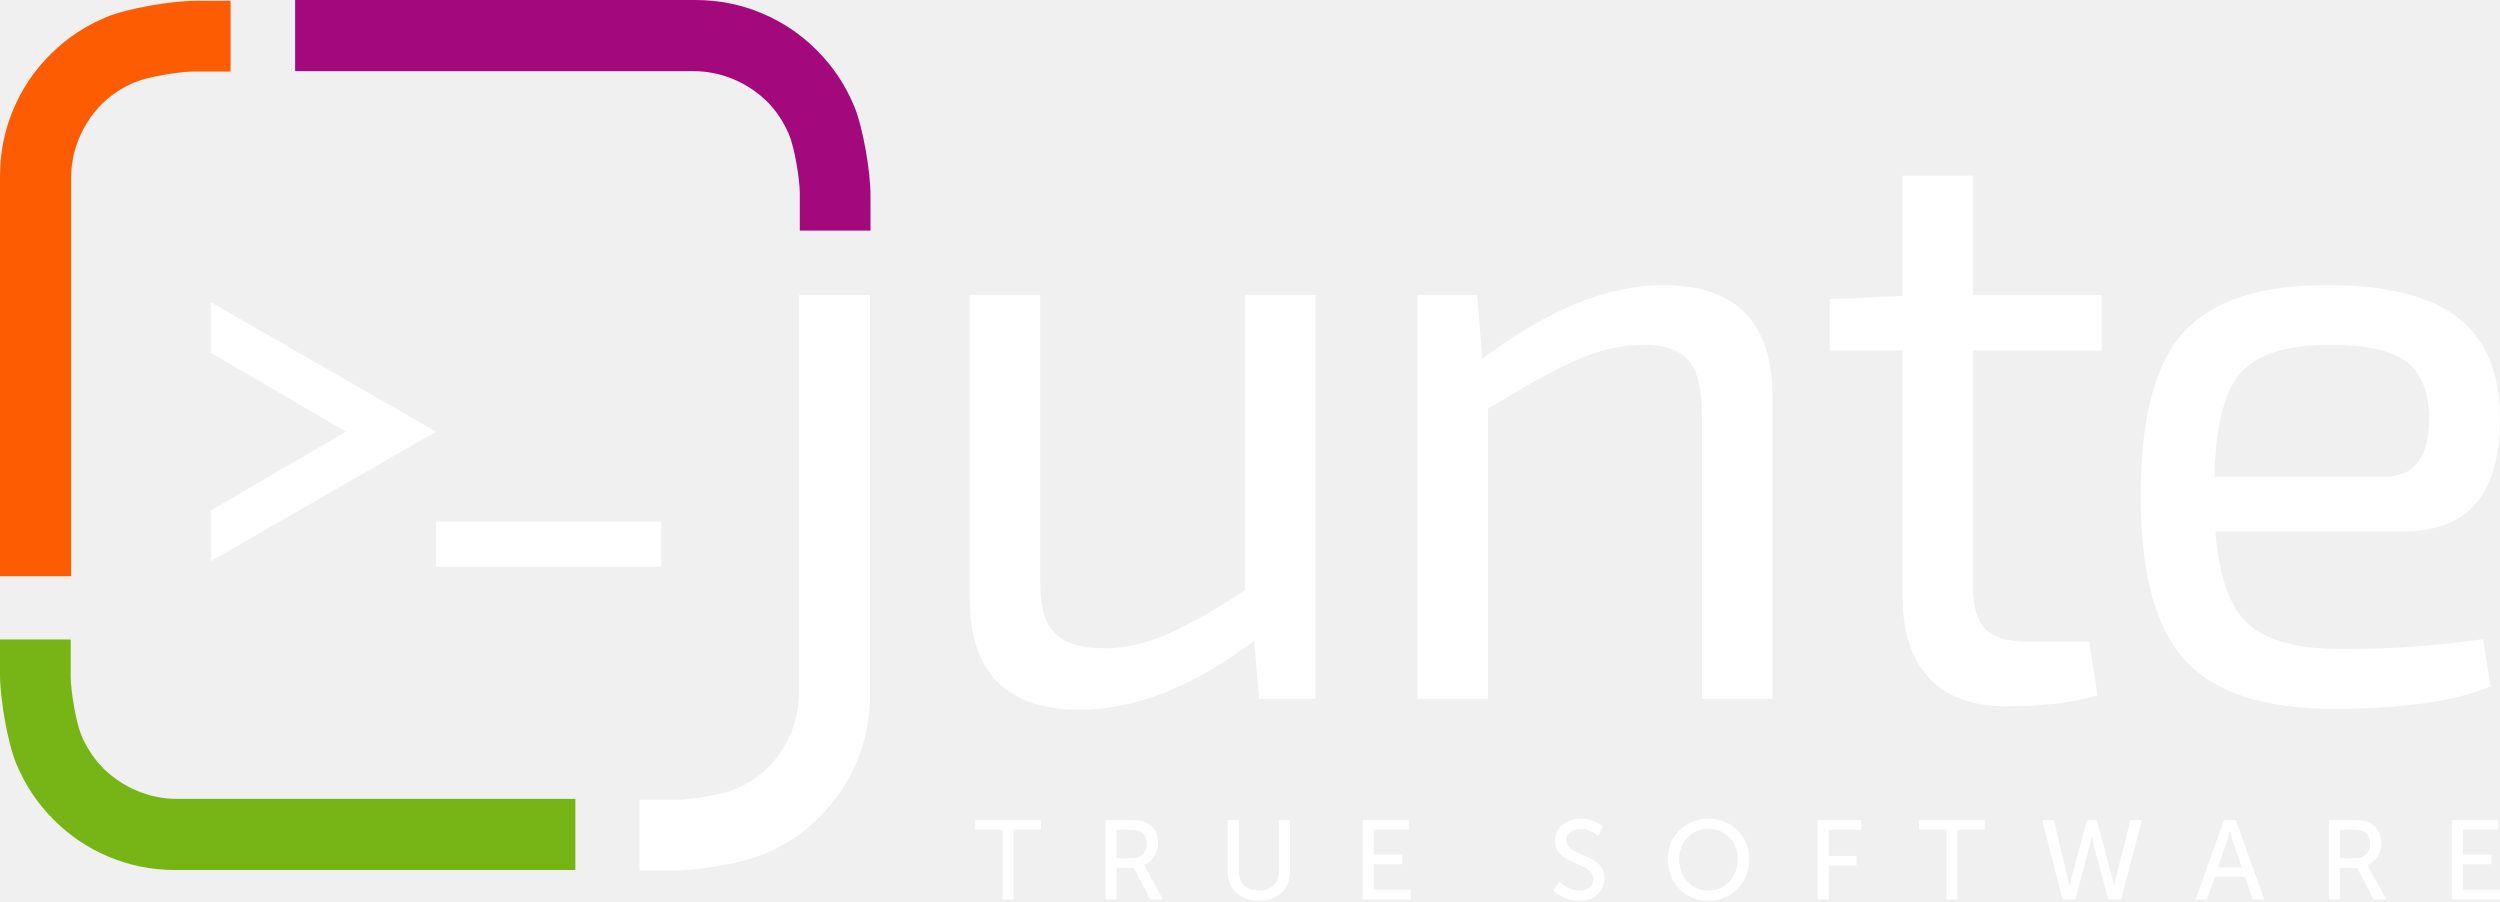
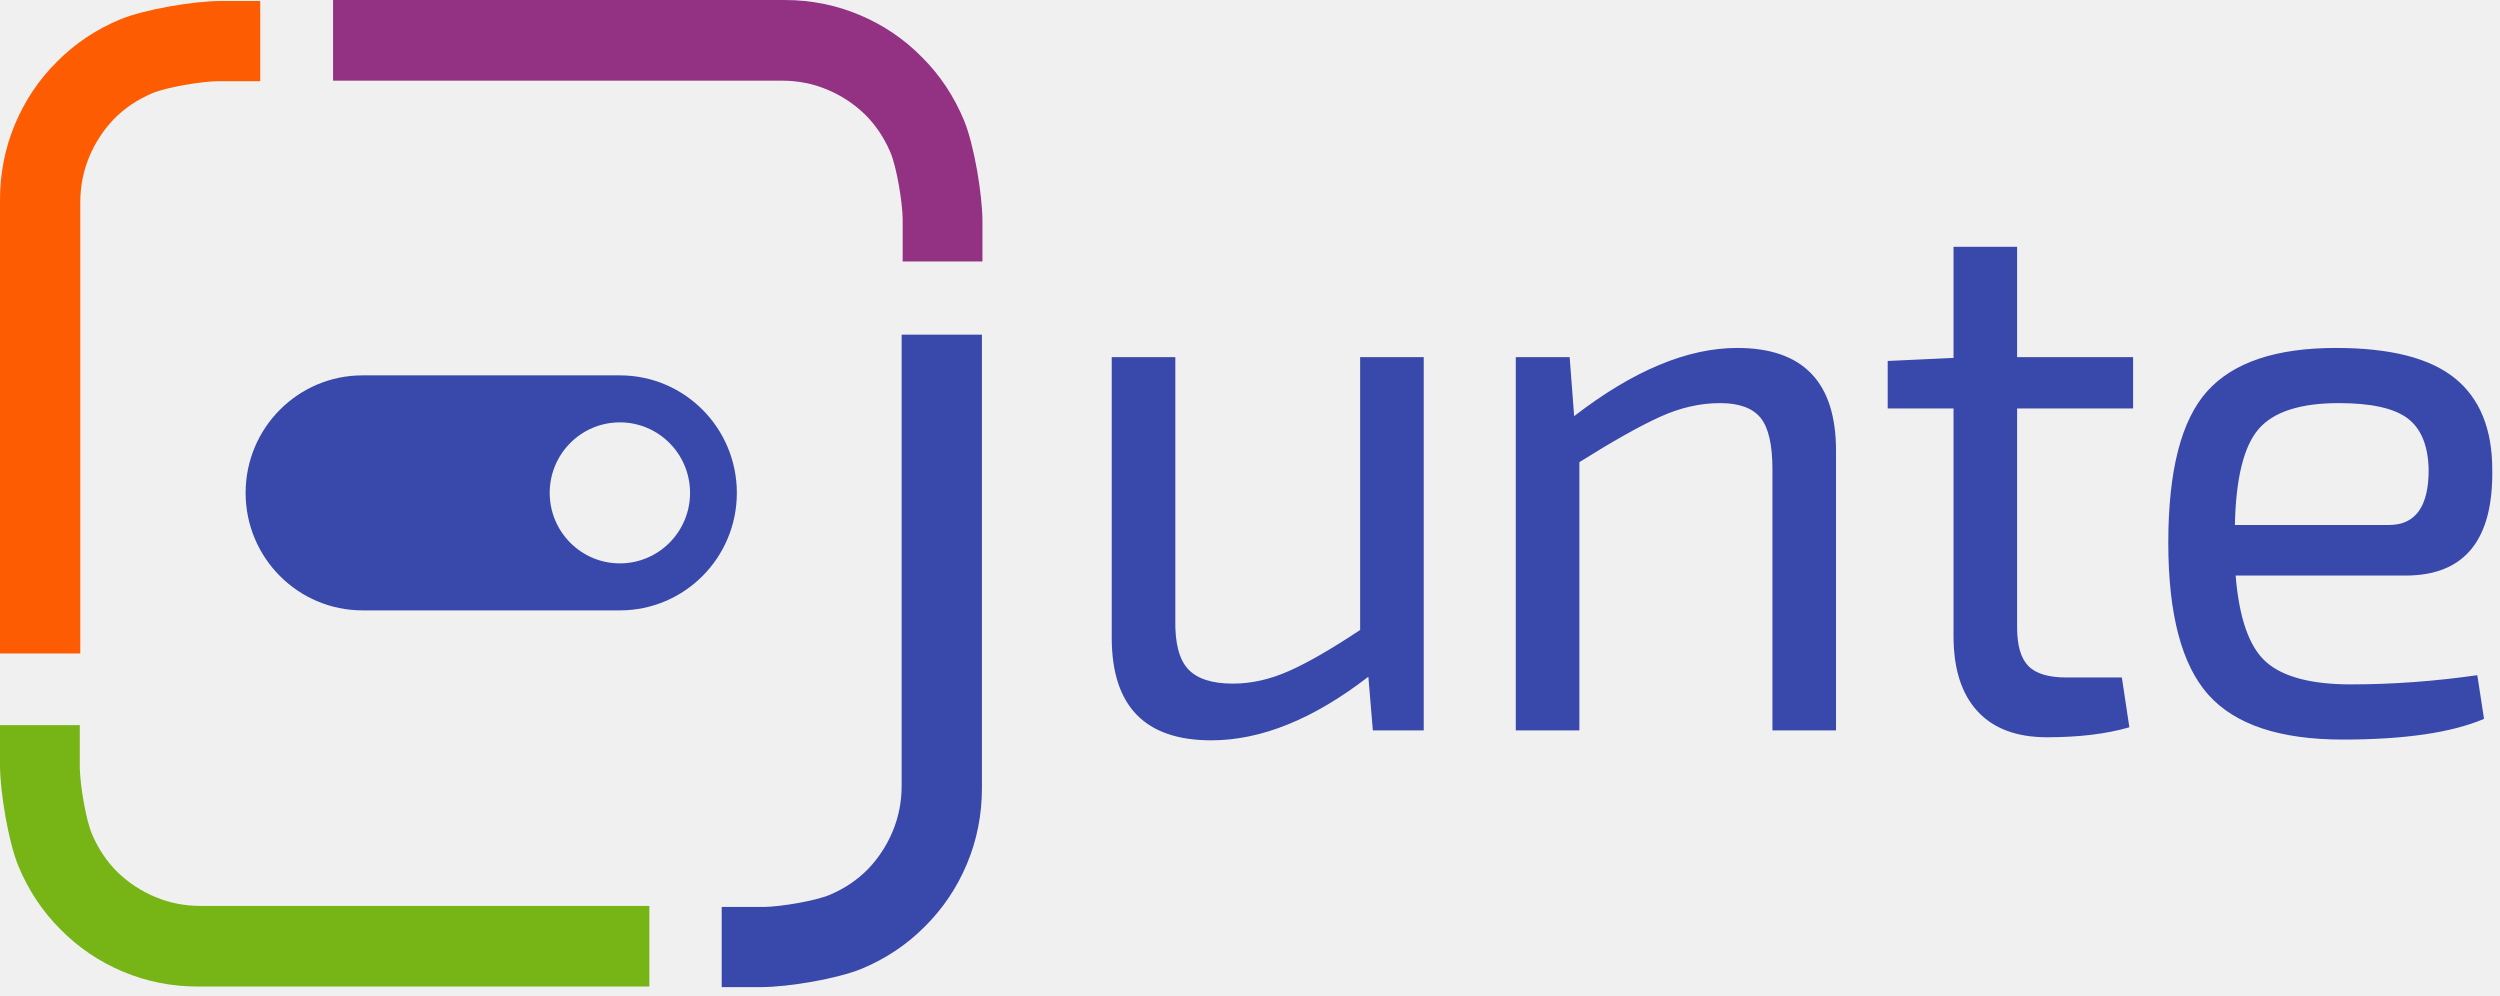
- <svg xmlns="http://www.w3.org/2000/svg" width="280" height="101" viewBox="0 0 280 101" fill="none">
-   <path d="M23.611 33.842L48.831 48.344L23.611 62.845V57.171L38.743 48.344L23.611 39.517V33.842ZM48.831 58.432H74.052V63.476H48.831V58.432Z" fill="white" />
-   <path d="M89.578 21.572C89.549 19.951 88.988 16.512 88.366 15.057C87.744 13.601 86.9 12.349 85.834 11.298C84.738 10.248 83.487 9.43 82.08 8.845C80.673 8.26 79.185 7.967 77.616 7.967C67.716 7.967 60.291 7.967 55.34 7.967C50.388 7.967 42.96 7.967 33.055 7.967V0H77.838C80.474 0 82.968 0.495 85.323 1.485C87.677 2.476 89.743 3.871 91.52 5.672C93.296 7.442 94.681 9.52 95.673 11.906C96.665 14.292 97.497 19.224 97.497 21.894V25.824H89.578C89.578 24.94 89.586 21.733 89.578 21.572Z" fill="#A4087D" />
-   <path d="M75.872 89.578C77.492 89.549 80.931 88.988 82.386 88.366C83.842 87.744 85.095 86.9 86.145 85.834C87.195 84.738 88.013 83.487 88.598 82.08C89.183 80.673 89.476 79.185 89.476 77.616V33.055H97.443V77.838C97.443 80.474 96.948 82.969 95.958 85.323C94.968 87.677 93.572 89.743 91.772 91.52C90.001 93.297 87.923 94.681 85.537 95.673C83.152 96.665 78.22 97.497 75.549 97.497H71.619V89.578C72.504 89.578 75.711 89.586 75.872 89.578Z" fill="white" />
-   <path d="M7.919 75.871C7.948 77.492 8.509 80.931 9.131 82.386C9.753 83.842 10.597 85.094 11.663 86.145C12.759 87.195 14.01 88.013 15.417 88.598C16.824 89.183 18.312 89.476 19.881 89.476H64.442V97.443H19.659C17.024 97.443 14.529 96.948 12.174 95.958C9.82 94.967 7.754 93.572 5.977 91.771C4.201 90.001 2.816 87.923 1.824 85.537C0.832 83.151 0 78.219 0 75.549V71.619H7.919C7.919 72.503 7.911 75.71 7.919 75.871Z" fill="#76B515" />
-   <path d="M25.824 8.012H21.572C19.951 8.042 16.512 8.603 15.057 9.225C13.601 9.847 12.349 10.691 11.298 11.757C10.248 12.852 9.43 14.104 8.845 15.51C8.26 16.917 7.967 18.405 7.967 19.975C7.967 25.914 7.967 30.369 7.967 33.339C7.967 40.272 7.967 50.67 7.967 64.535C7.125 64.535 0.297 64.535 0 64.535L0 19.753C0 17.117 0.495 14.622 1.485 12.268C2.476 9.913 3.871 7.848 5.672 6.071C7.442 4.294 9.52 2.909 11.906 1.917C14.292 0.925 19.224 0.093 21.894 0.093C22.175 0.093 25.824 0.093 25.824 0.093C25.824 2.281 25.824 6.327 25.824 8.012Z" fill="#FD5C02" />
-   <path d="M147.335 33.049V78.276H141.02L140.463 71.775C133.653 76.913 127.152 79.483 120.961 79.483C112.726 79.483 108.609 75.335 108.609 67.038V33.049H116.503V64.81C116.441 67.658 116.967 69.67 118.082 70.846C119.196 72.022 121.053 72.611 123.654 72.611C125.945 72.611 128.266 72.1 130.619 71.078C132.972 70.057 135.912 68.401 139.441 66.11V33.049H147.335ZM165.45 33.049L166.007 40.2C173.313 34.689 180.061 31.934 186.253 31.934C194.425 31.934 198.511 36.082 198.511 44.379V78.276H190.617V46.607C190.617 43.636 190.122 41.562 189.132 40.385C188.141 39.209 186.469 38.621 184.117 38.621C181.64 38.621 179.148 39.178 176.641 40.292C174.133 41.407 170.806 43.233 166.657 45.772V78.276H158.764V33.049H165.45ZM220.991 39.271V65.831C220.991 67.998 221.455 69.546 222.384 70.475C223.313 71.403 224.891 71.868 227.12 71.868H233.993L234.921 77.904C232.073 78.709 228.668 79.111 224.706 79.111C220.929 79.111 218.05 78.059 216.069 75.954C214.088 73.849 213.097 70.815 213.097 66.853V39.271H204.925V33.513L213.097 33.142V19.675H220.991V33.049H235.386V39.271H220.991ZM269.195 59.516H248.114C248.547 64.717 249.817 68.215 251.922 70.01C254.027 71.806 257.525 72.704 262.416 72.704C267.555 72.704 272.786 72.332 278.111 71.589L278.946 76.883C274.922 78.554 269.071 79.39 261.394 79.39C253.593 79.39 248.037 77.579 244.724 73.957C241.412 70.335 239.756 64.191 239.756 55.523C239.756 46.793 241.366 40.679 244.585 37.181C247.804 33.683 253.129 31.934 260.558 31.934C267.307 31.934 272.229 33.157 275.324 35.602C278.42 38.048 279.968 41.747 279.968 46.7C280.092 55.244 276.501 59.516 269.195 59.516ZM248.021 53.387H267.152C270.433 53.387 272.074 51.158 272.074 46.7C272.012 43.79 271.145 41.716 269.474 40.478C267.802 39.24 264.954 38.621 260.93 38.621C256.163 38.621 252.85 39.658 250.993 41.732C249.136 43.806 248.145 47.691 248.021 53.387Z" fill="white" />
-   <path d="M112.283 100.739H113.517V92.931H116.577V91.849H109.223V92.931H112.283V100.739ZM123.82 100.739V91.849H126.641C127.497 91.849 127.925 91.924 128.291 92.088C129.147 92.466 129.701 93.284 129.701 94.417C129.701 95.551 129.084 96.533 128.114 96.86V96.885C128.114 96.885 128.215 97.011 128.366 97.288L130.255 100.739H128.845L126.968 97.2H125.067V100.739H123.82ZM125.067 96.117H126.855C127.825 96.117 128.442 95.463 128.442 94.48C128.442 93.838 128.165 93.322 127.611 93.083C127.384 92.982 127.107 92.931 126.54 92.931H125.067V96.117ZM137.499 97.591C137.499 99.58 138.922 100.89 141.012 100.89C143.09 100.89 144.488 99.58 144.488 97.591V91.849H143.241V97.566C143.241 98.951 142.359 99.744 140.999 99.744C139.639 99.744 138.745 98.951 138.745 97.578V91.849H137.499V97.591ZM152.613 100.739H158.002V99.656H153.859V96.797H157.045V95.714H153.859V92.931H157.788V91.849H152.613V100.739ZM173.95 99.719C174.719 100.474 175.802 100.89 176.872 100.89C178.685 100.89 179.705 99.757 179.705 98.359C179.705 95.5 175.424 96.004 175.424 94.103C175.424 93.335 176.116 92.843 177.023 92.843C177.728 92.843 178.496 93.171 178.987 93.624L179.554 92.604C178.899 91.987 177.955 91.698 177.073 91.698C175.424 91.698 174.165 92.667 174.165 94.166C174.165 96.936 178.459 96.495 178.459 98.46C178.459 99.228 177.829 99.731 176.897 99.731C176.053 99.731 175.197 99.291 174.656 98.774L173.95 99.719ZM186.785 96.231C186.785 93.674 188.712 91.698 191.356 91.698C194.001 91.698 195.915 93.674 195.915 96.231C195.915 98.85 194.001 100.89 191.356 100.89C188.712 100.89 186.785 98.85 186.785 96.231ZM188.07 96.231C188.07 98.22 189.455 99.744 191.356 99.744C193.245 99.744 194.63 98.22 194.63 96.231C194.63 94.304 193.245 92.831 191.356 92.831C189.455 92.831 188.07 94.304 188.07 96.231ZM203.574 100.739H204.821V96.948H207.931V95.865H204.821V92.931H208.472V91.849H203.574V100.739ZM217.995 100.739H219.229V92.931H222.289V91.849H214.935V92.931H217.995V100.739ZM230.994 100.739H232.429L233.978 94.972C234.142 94.392 234.255 93.725 234.255 93.725H234.306C234.306 93.725 234.419 94.392 234.57 94.972L236.131 100.739H237.554L239.897 91.849H238.612L236.963 98.371C236.849 98.85 236.799 99.316 236.799 99.316H236.774C236.774 99.316 236.698 98.862 236.572 98.371L234.834 91.849H233.739L231.989 98.371C231.863 98.862 231.787 99.316 231.787 99.316H231.762C231.762 99.316 231.699 98.85 231.586 98.371L230.037 91.849H228.727L230.994 100.739ZM245.906 100.739L249.092 91.849H250.414L253.6 100.739H252.316L251.422 98.183H248.072L247.178 100.739H245.906ZM248.4 97.15H251.094L250.112 94.342C249.961 93.876 249.76 93.07 249.76 93.07H249.734C249.734 93.07 249.545 93.876 249.394 94.342L248.4 97.15ZM260.831 100.739V91.849H263.652C264.508 91.849 264.936 91.924 265.302 92.088C266.158 92.466 266.712 93.284 266.712 94.417C266.712 95.551 266.095 96.533 265.125 96.86V96.885C265.125 96.885 265.226 97.011 265.377 97.288L267.266 100.739H265.856L263.979 97.2H262.078V100.739H260.831ZM262.078 96.117H263.866C264.836 96.117 265.453 95.463 265.453 94.48C265.453 93.838 265.176 93.322 264.622 93.083C264.395 92.982 264.118 92.931 263.551 92.931H262.078V96.117ZM274.611 100.739H280V99.656H275.857V96.797H279.043V95.714H275.857V92.931H279.786V91.849H274.611V100.739Z" fill="white" />
+ <svg xmlns="http://www.w3.org/2000/svg" width="236" height="94" viewBox="0 0 236 94" fill="none">
+   <path d="M134.4 33.714V68.947H129.597L129.173 63.882C123.993 67.886 119.049 69.887 114.341 69.887C108.078 69.887 104.947 66.656 104.947 60.193V33.714H110.951V58.456C110.904 60.675 111.304 62.242 112.152 63.159C112.999 64.075 114.412 64.534 116.389 64.534C118.131 64.534 119.897 64.136 121.686 63.34C123.476 62.544 125.712 61.254 128.396 59.469V33.714H134.4ZM148.176 33.714L148.6 39.284C154.156 34.992 159.288 32.846 163.997 32.846C170.212 32.846 173.32 36.077 173.32 42.54V68.947H167.317V44.276C167.317 41.961 166.94 40.346 166.187 39.429C165.433 38.513 164.162 38.054 162.373 38.054C160.489 38.054 158.594 38.489 156.687 39.357C154.78 40.225 152.249 41.648 149.094 43.625V68.947H143.091V33.714H148.176ZM190.416 38.561V59.252C190.416 60.94 190.77 62.146 191.476 62.87C192.182 63.593 193.383 63.955 195.078 63.955H200.304L201.011 68.657C198.845 69.284 196.255 69.598 193.241 69.598C190.369 69.598 188.18 68.778 186.673 67.138C185.166 65.498 184.413 63.135 184.413 60.048V38.561H178.198V34.075L184.413 33.786V23.296H190.416V33.714H201.364V38.561H190.416ZM227.077 54.333H211.044C211.374 58.384 212.339 61.109 213.94 62.508C215.541 63.907 218.201 64.606 221.921 64.606C225.829 64.606 229.808 64.317 233.857 63.738L234.493 67.861C231.432 69.164 226.983 69.815 221.144 69.815C215.211 69.815 210.985 68.404 208.466 65.583C205.947 62.761 204.687 57.974 204.687 51.222C204.687 44.421 205.912 39.658 208.36 36.933C210.809 34.208 214.858 32.846 220.508 32.846C225.641 32.846 229.384 33.798 231.738 35.703C234.093 37.608 235.27 40.49 235.27 44.349C235.364 51.005 232.633 54.333 227.077 54.333ZM210.974 49.558H225.523C228.018 49.558 229.266 47.821 229.266 44.349C229.219 42.082 228.56 40.466 227.289 39.501C226.017 38.537 223.851 38.054 220.791 38.054C217.165 38.054 214.646 38.862 213.234 40.478C211.821 42.094 211.067 45.12 210.974 49.558Z" fill="#3949AB" />
+   <path d="M85.211 20.617C85.183 19.068 84.649 15.782 84.058 14.391C83.466 13 82.663 11.802 81.649 10.798C80.607 9.794 79.417 9.013 78.078 8.454C76.74 7.894 75.325 7.615 73.832 7.615C64.414 7.615 57.351 7.615 52.642 7.615C47.931 7.615 40.865 7.615 31.443 7.615V0H74.043C76.55 0 78.924 0.473 81.163 1.42C83.403 2.366 85.368 3.7 87.058 5.421C88.748 7.113 90.065 9.099 91.009 11.379C91.952 13.659 92.744 18.373 92.744 20.926V24.681H85.211C85.211 23.836 85.218 20.771 85.211 20.617Z" fill="#933183" />
+   <path d="M72.174 85.615C73.716 85.586 76.987 85.05 78.371 84.456C79.756 83.861 80.948 83.054 81.947 82.035C82.946 80.988 83.724 79.793 84.28 78.448C84.837 77.103 85.115 75.681 85.115 74.181V31.592H92.694V74.393C92.694 76.912 92.223 79.297 91.281 81.547C90.339 83.797 89.012 85.772 87.299 87.47C85.615 89.168 83.638 90.491 81.369 91.439C79.099 92.388 74.408 93.183 71.867 93.183H68.129V85.615C68.97 85.615 72.021 85.621 72.174 85.615Z" fill="#3949AB" />
+   <path d="M7.533 72.514C7.561 74.063 8.095 77.35 8.686 78.741C9.278 80.132 10.081 81.329 11.095 82.333C12.137 83.337 13.327 84.118 14.665 84.678C16.004 85.237 17.419 85.517 18.912 85.517H61.3V93.131H18.701C16.194 93.131 13.82 92.658 11.581 91.712C9.341 90.765 7.376 89.431 5.686 87.711C3.996 86.019 2.679 84.032 1.735 81.752C0.791 79.472 0 74.758 0 72.206V68.45H7.533C7.533 69.295 7.526 72.36 7.533 72.514Z" fill="#76B515" />
+   <path d="M24.565 7.664H20.52C18.979 7.692 15.707 8.228 14.323 8.823C12.938 9.417 11.746 10.224 10.748 11.243C9.748 12.29 8.97 13.486 8.414 14.83C7.857 16.175 7.579 17.597 7.579 19.097C7.579 24.774 7.579 29.032 7.579 31.87C7.579 38.496 7.579 48.434 7.579 61.686C6.778 61.686 0.282 61.686 0 61.686V18.885C0 16.366 0.471 13.981 1.413 11.731C2.355 9.481 3.682 7.507 5.395 5.808C7.079 4.11 9.056 2.787 11.325 1.839C13.595 0.89 18.286 0.095 20.827 0.095C21.094 0.095 24.565 0.095 24.565 0.095C24.565 2.186 24.565 6.054 24.565 7.664Z" fill="#FD5C02" />
+   <path fill-rule="evenodd" clip-rule="evenodd" d="M34.227 35.434C28.129 35.434 23.186 40.401 23.186 46.527C23.186 52.654 28.129 57.62 34.227 57.62H58.517C64.614 57.62 69.558 52.654 69.558 46.527C69.558 40.401 64.614 35.434 58.517 35.434H34.227ZM58.517 53.183C62.175 53.183 65.141 50.203 65.141 46.527C65.141 42.851 62.175 39.871 58.517 39.871C54.858 39.871 51.892 42.851 51.892 46.527C51.892 50.203 54.858 53.183 58.517 53.183Z" fill="#3949AB" />
</svg>
